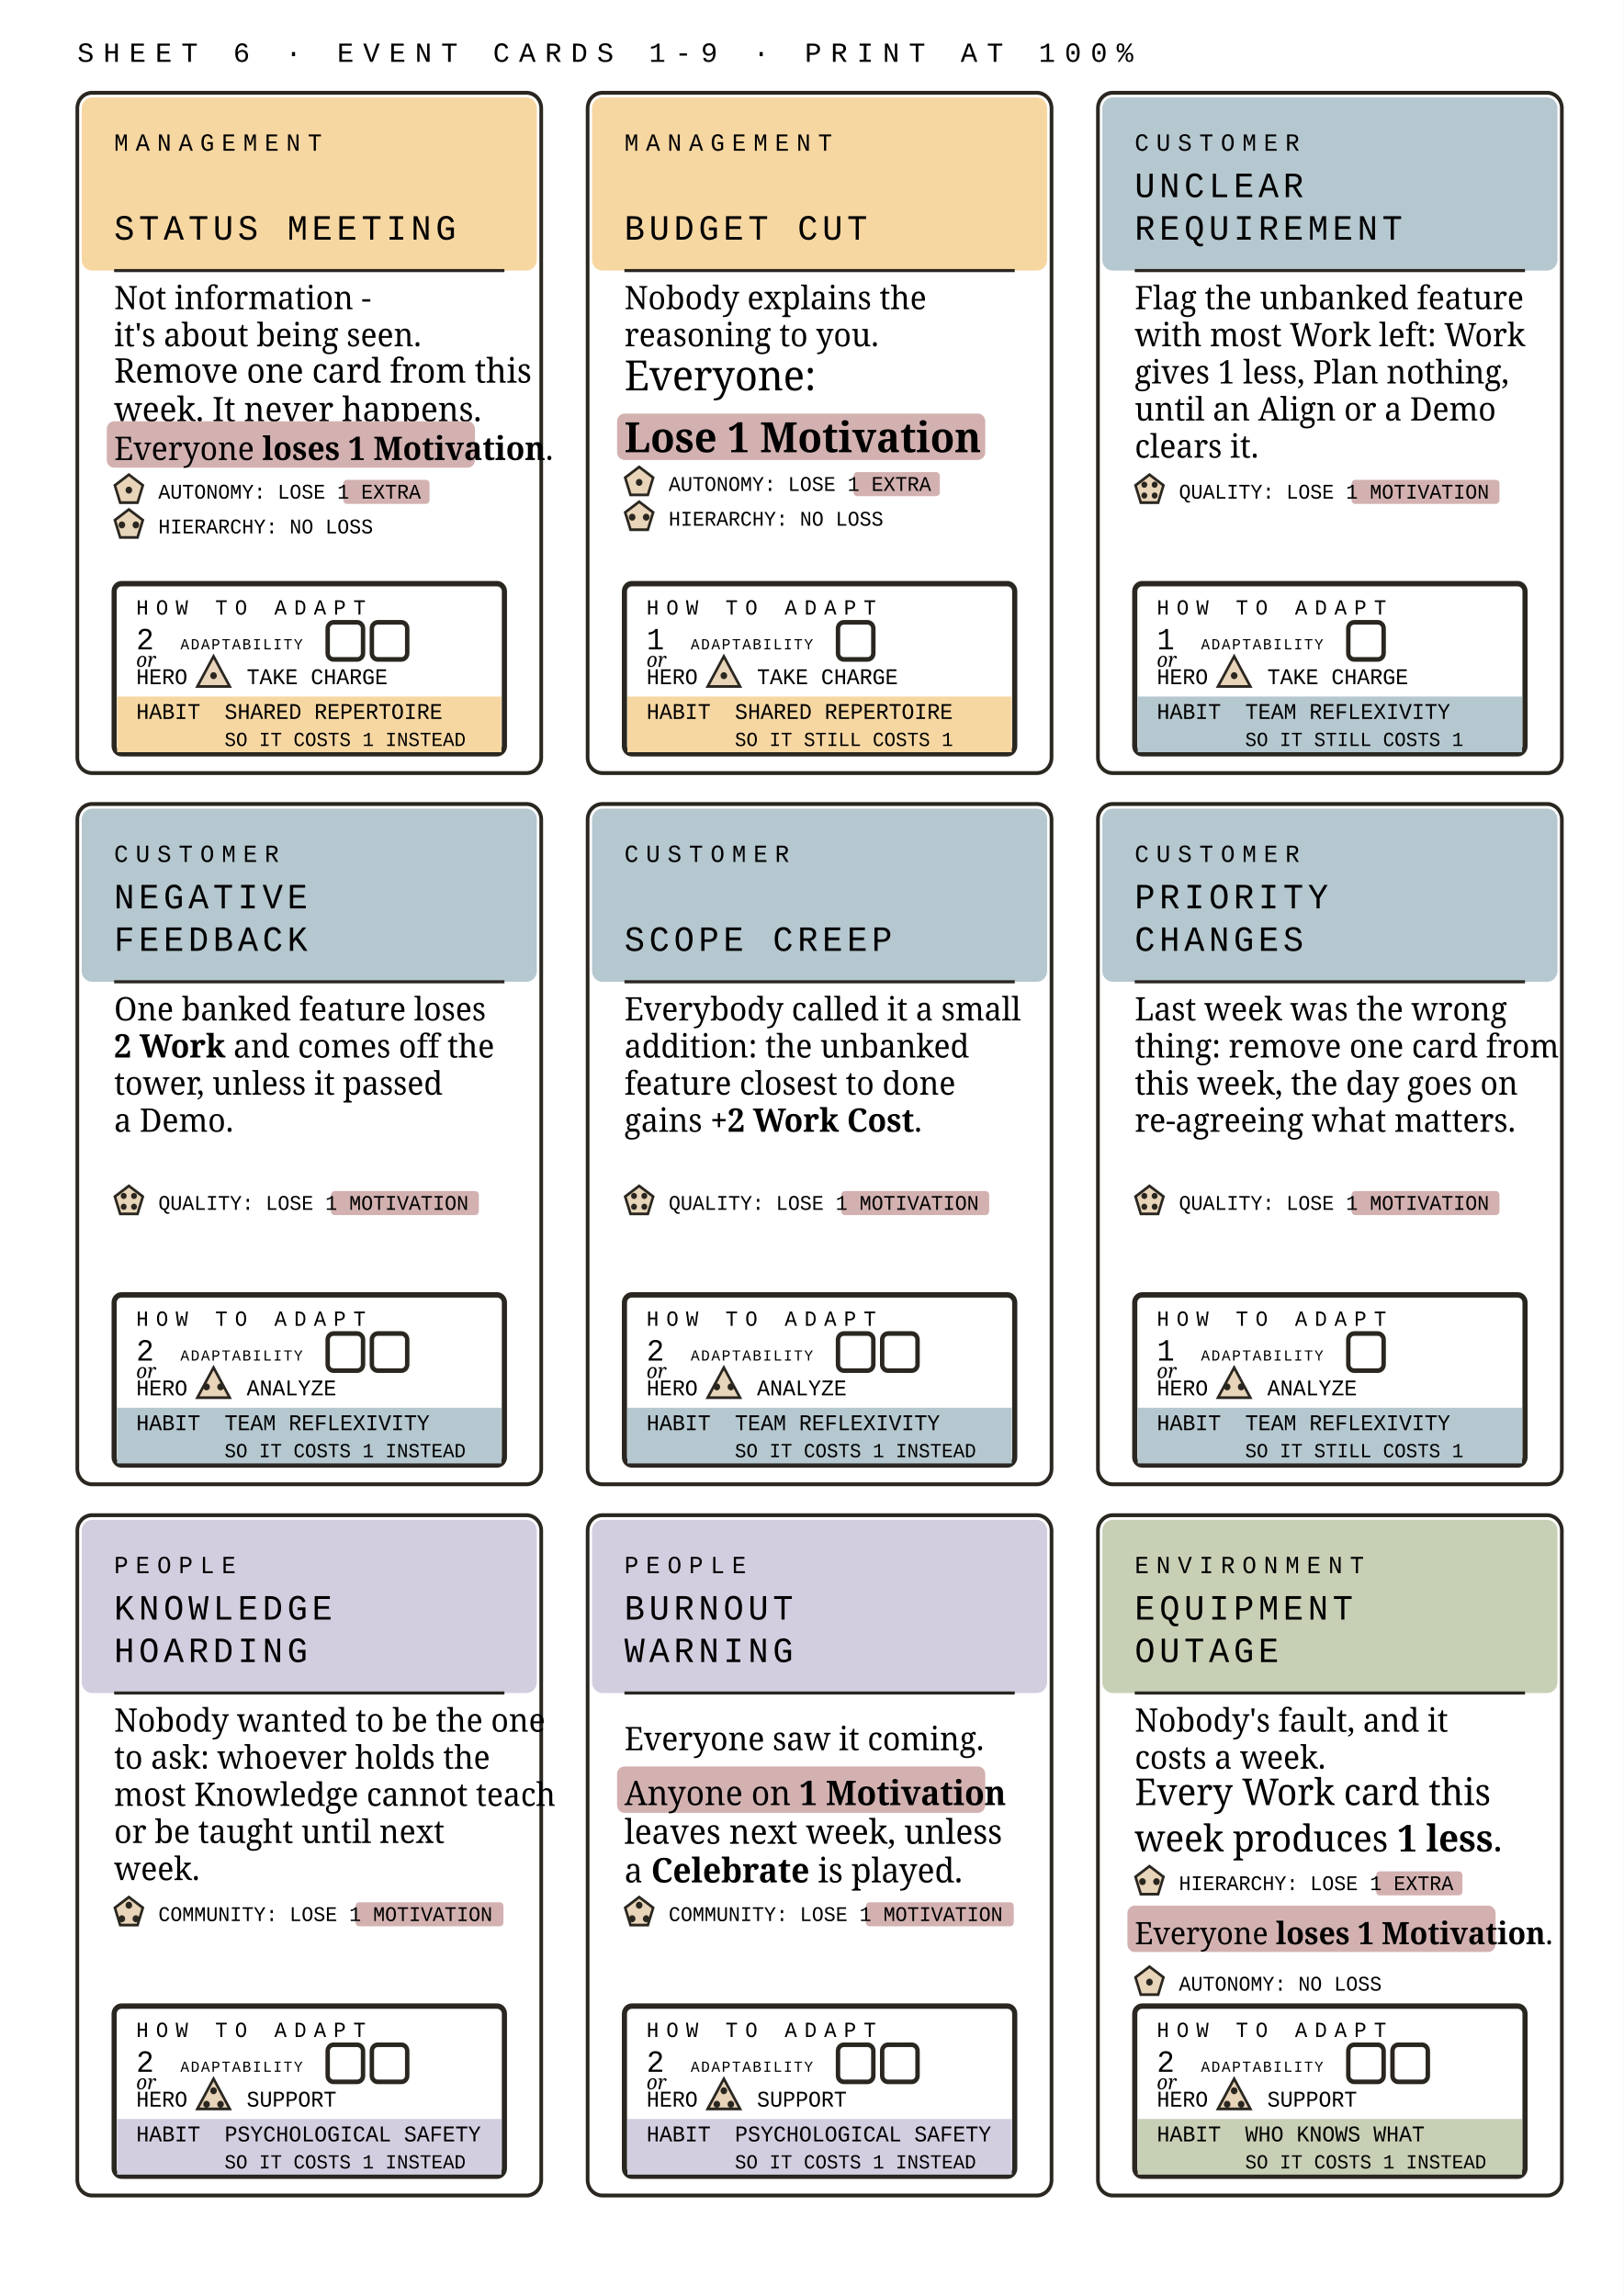
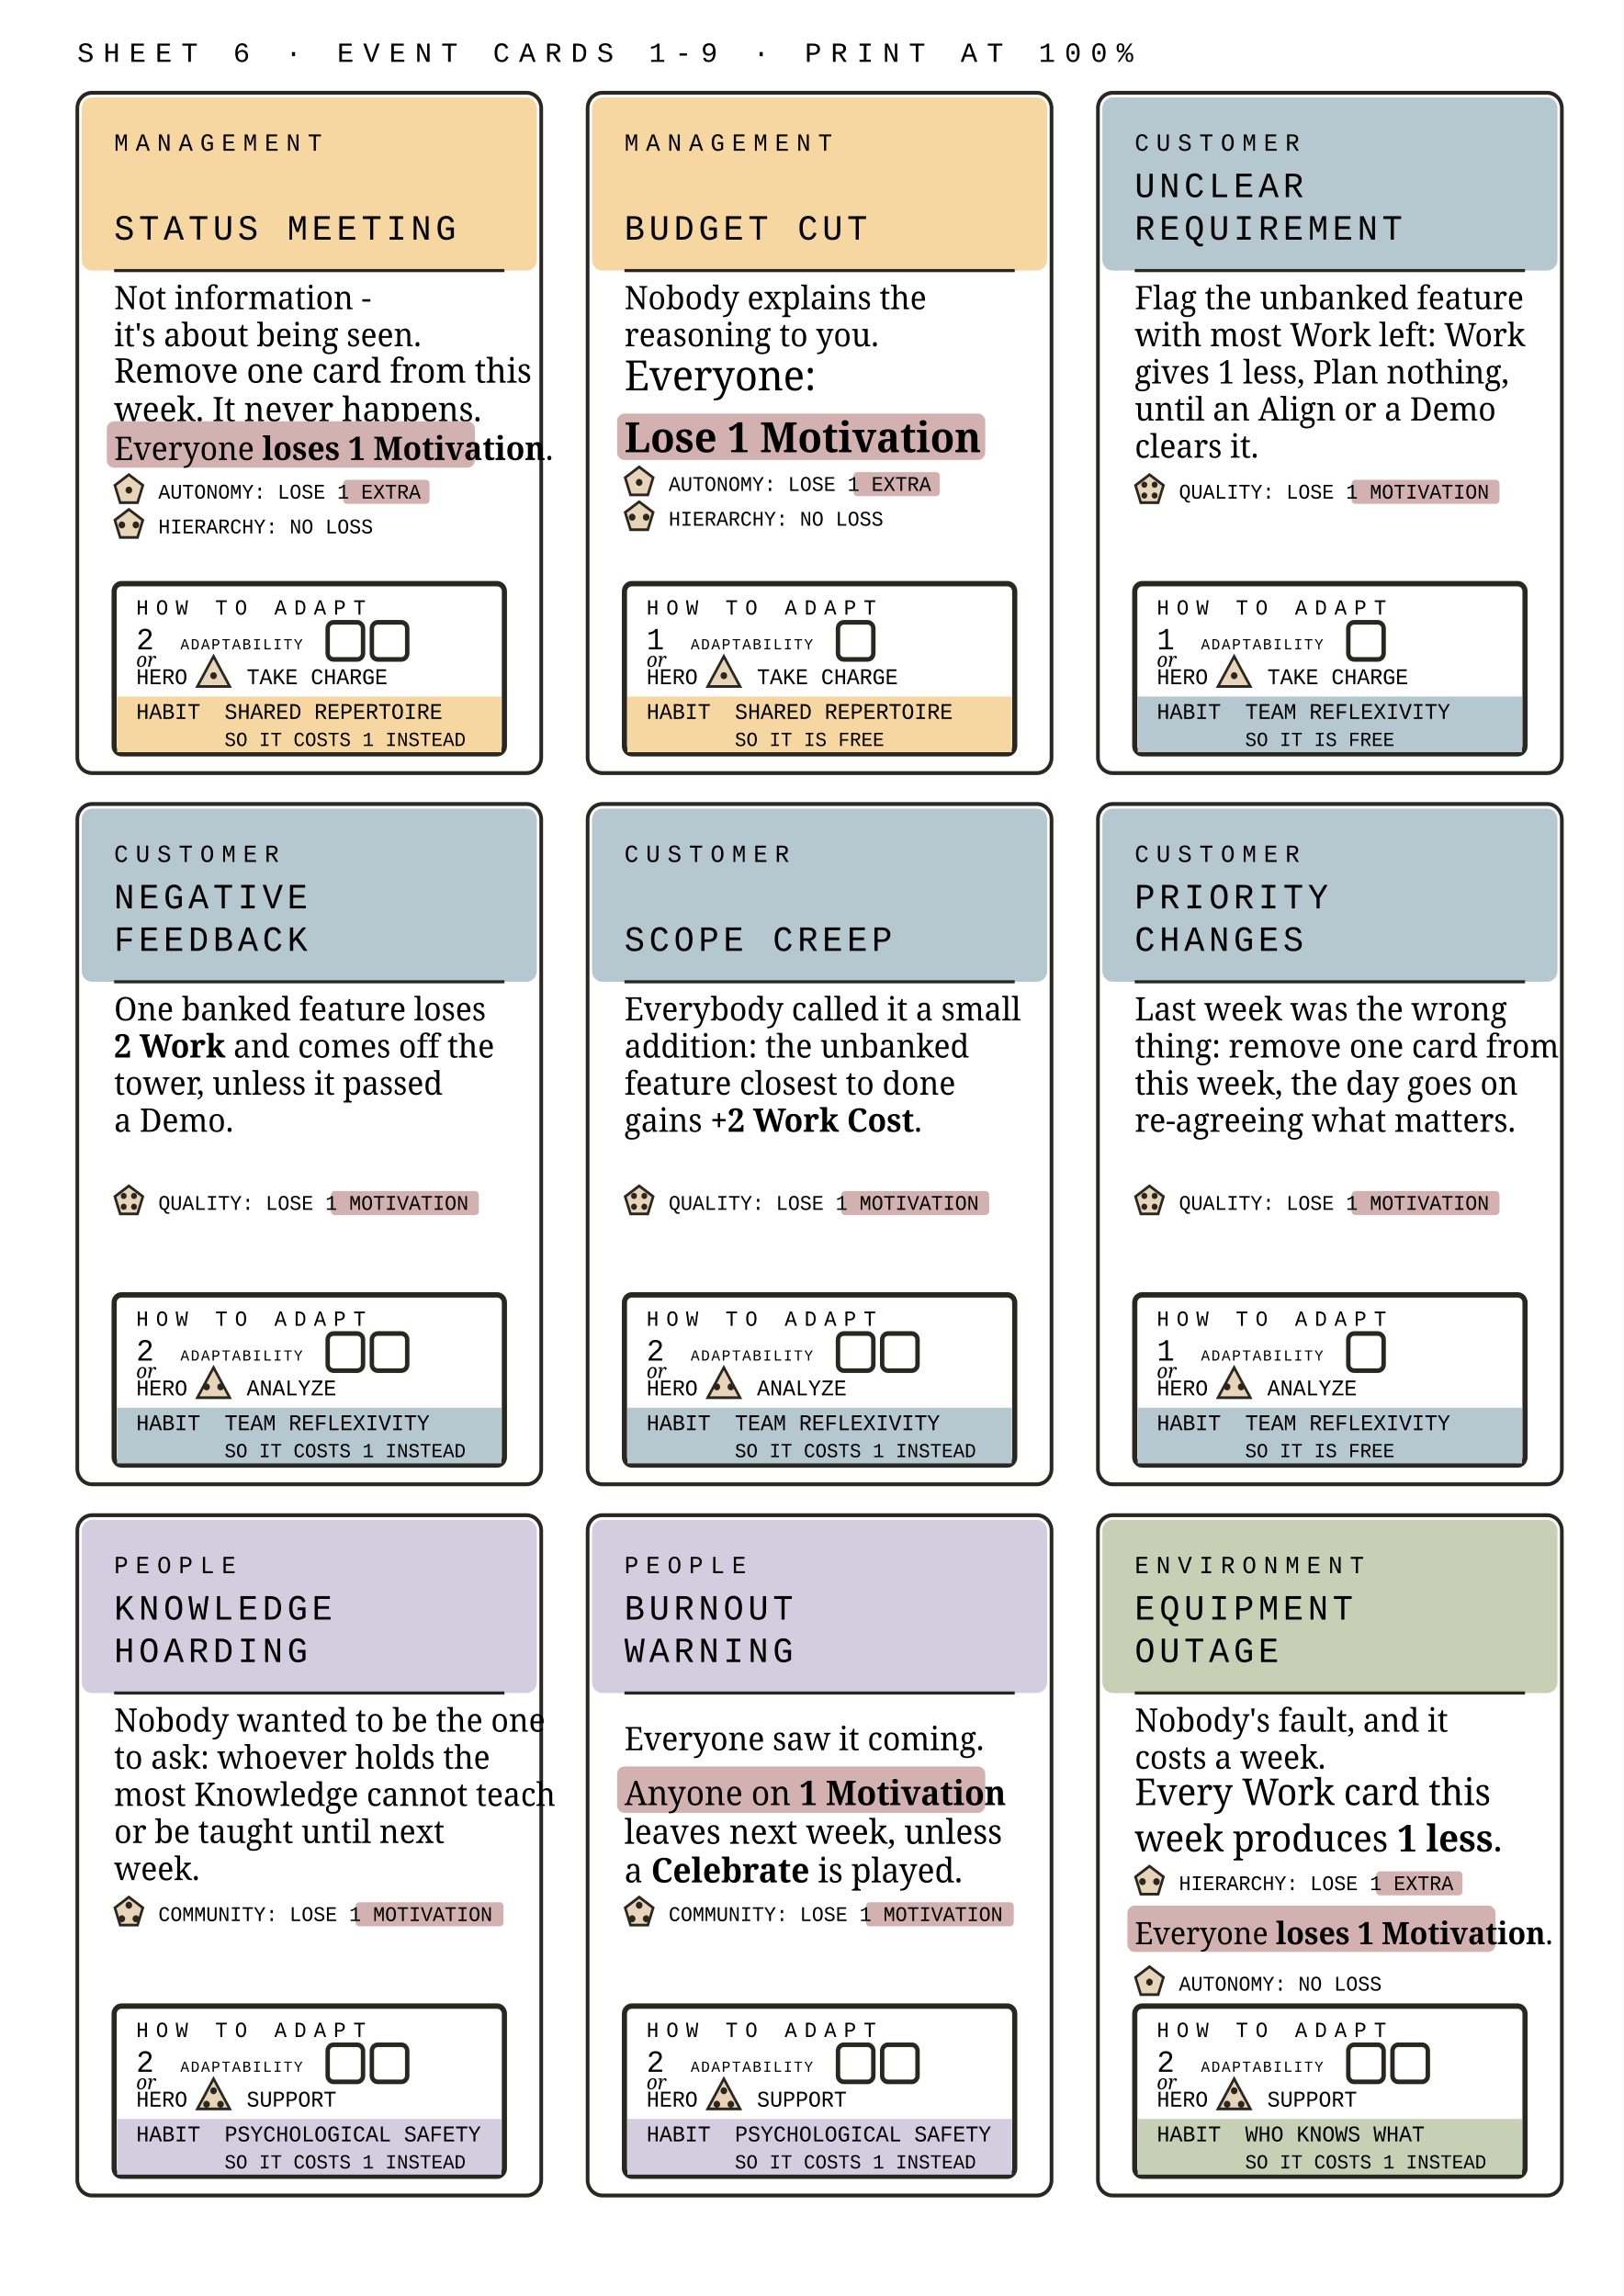
<svg xmlns="http://www.w3.org/2000/svg" width="210mm" height="297mm" viewBox="0 0 210 297">
  <style>
  .s { font-family:"EB Garamond",Garamond,Georgia,serif; fill:#000000; }
  .m { font-family:"IBM Plex Mono","Courier New",monospace; fill:#000000; }
  .c { fill:none; stroke:#2A2620; stroke-width:.5; }
  .h { stroke:#2A2620; stroke-width:.4; fill:none; }
  .w { fill:none; stroke:#2A2620; stroke-width:.7; }
  .q { fill:#000000; }
  .lb { font-family:"IBM Plex Mono","Courier New",monospace; font-size:2.9px; fill:#000000; }
  .vl { font-family:"IBM Plex Mono","Courier New",monospace; font-size:2.9px; fill:#000000; }
  .ic { fill:#E8D4B8; stroke:#2A2620; stroke-width:.35; }
  .pip { fill:#2A2620; stroke:none; }
  /* header tint = the Ledger row that answers this category */
  .cat-ppl  { fill:#D3CEDF; }
  .cat-env  { fill:#C7CFB5; }
  .cat-mgmt { fill:#F7D7A1; }
  .cat-cust { fill:#B5C7CF; }
  .trust { fill:#000000; }
  .capab { fill:#000000; }
  .shpra { fill:#000000; }
  .adapt { fill:#000000; }
</style>
  <defs>
    <g id="i-base">
      <rect x="-2.1" y="-2.1" width="4.2" height="4.2" rx=".3" class="ic" />
    </g>
    <g id="i-head">
      <polygon points="0,-2.5 2.2,1.4 -2.2,1.4" class="ic" />
    </g>
    <g id="i-item">
      <polygon points="0,-2.6 2.6,0 0,2.6 -2.6,0" class="ic" />
    </g>
    <g id="i-torso">
      <polygon points="0,-2 1.9,-.62 1.18,1.62 -1.18,1.62 -1.9,-.62" class="ic" />
    </g>
    <g id="q1">
      <circle cx="0" cy="0" r=".45" class="pip" />
    </g>
    <g id="q2">
      <circle cx="-.95" cy="0" r=".45" class="pip" />
      <circle cx=".95" cy="0" r=".45" class="pip" />
    </g>
    <g id="q3">
      <circle cx="0" cy="-.95" r=".45" class="pip" />
      <circle cx="-.95" cy=".8" r=".45" class="pip" />
      <circle cx=".95" cy=".8" r=".45" class="pip" />
    </g>
    <g id="q4">
      <circle cx="-.7" cy="-.7" r=".4" class="pip" />
      <circle cx=".7" cy="-.7" r=".4" class="pip" />
      <circle cx="-.7" cy=".7" r=".4" class="pip" />
      <circle cx=".7" cy=".7" r=".4" class="pip" />
    </g>
    <g id="q5">
      <circle cx="-.85" cy="-.85" r=".4" class="pip" />
      <circle cx=".85" cy="-.85" r=".4" class="pip" />
      <circle cx="0" cy="0" r=".4" class="pip" />
      <circle cx="-.85" cy=".85" r=".4" class="pip" />
      <circle cx=".85" cy=".85" r=".4" class="pip" />
    </g>
    <g id="status" transform="scale(.952381,1)">
      <rect x=".6" y=".6" width="61.8" height="22.4" rx="1.4" class="cat-mgmt" />
      <rect width="63" height="88" rx="2" class="c" />
      <text x="5" y="7.5" class="m q" font-size="3.2" letter-spacing="1">MANAGEMENT</text>
      <text x="5" y="19" class="m" font-size="4.6" letter-spacing=".6">STATUS MEETING</text>
      <line x1="5" y1="23" x2="58" y2="23" class="h" stroke-width=".7" />
      <text x="5" y="28" class="s" font-size="4.2">Not information -</text>
      <text x="5" y="32.8" class="s" font-size="4.2">it's about being seen.</text>
      <g transform="translate(0,9.5)">
        <text x="5" y="28" class="s" font-size="4.4">Remove one card from this</text>
        <text x="5" y="33" class="s" font-size="4.4">week. It never happens.</text>
        <rect x="4" y="33" width="50" height="6" rx="1" fill="#D3B1B1" />
        <text x="5" y="38" class="s" font-size="4.2">Everyone <tspan font-weight="bold">loses 1 Motivation</tspan>.</text>
        <g transform="translate(7,41.9)">
          <use href="#i-torso" />
          <use href="#q1" />
        </g>
        <rect x="36.11" y="40.57" width="11.72" height="3.11" rx=".5" fill="#D3B1B1" />
        <text x="11" y="43" class="m" font-size="2.7">AUTONOMY: LOSE 1 EXTRA</text>
        <g transform="translate(7,46.4)">
          <use href="#i-torso" />
          <use href="#q2" />
        </g>
        <text x="11" y="47.5" class="m q" font-size="2.7">HIERARCHY: NO LOSS</text>
        <rect x="5" y="54" width="53" height="22" rx="1" class="w" />
        <text x="8" y="58" class="m q" font-size="2.8" letter-spacing="1">HOW TO ADAPT</text>
        <text x="8" y="62.5" class="m" font-size="4">2</text>
        <text x="14" y="62.5" class="m q" font-size="2" letter-spacing=".2">ADAPTABILITY</text>
        <text x="8" y="64.75" class="s q" font-size="2.6" font-style="italic">or</text>
        <rect x="5.4" y="68.6" width="52.2" height="7.2" class="cat-mgmt" />
        <text x="8" y="67" class="lb">HERO</text>
        <g transform="translate(18.5,65.9)">
          <use href="#i-head" />
          <use href="#q1" />
        </g>
        <text x="23" y="67" class="vl">TAKE CHARGE</text>
        <text x="8" y="71.5" class="lb">HABIT</text>
        <text x="20" y="71.5" class="vl shpra">SHARED REPERTOIRE</text>
        <text x="20" y="75" class="m" font-size="2.6">SO IT COSTS 1 INSTEAD</text>
        <use href="#cost2" />
      </g>
    </g>
    <g id="budget" transform="scale(.952381,1)">
      <rect x=".6" y=".6" width="61.8" height="22.4" rx="1.4" class="cat-mgmt" />
      <rect width="63" height="88" rx="2" class="c" />
      <text x="5" y="7.5" class="m q" font-size="3.2" letter-spacing="1">MANAGEMENT</text>
      <text x="5" y="19" class="m" font-size="4.6" letter-spacing=".6">BUDGET CUT</text>
      <line x1="5" y1="23" x2="58" y2="23" class="h" stroke-width=".7" />
      <text x="5" y="28" class="s" font-size="4.2">Nobody explains the</text>
      <text x="5" y="32.8" class="s" font-size="4.2">reasoning to you.</text>
      <g transform="translate(0,9.5)">
        <text x="5" y="29" class="s" font-size="5.4">Everyone:</text>
        <rect x="4" y="32" width="50" height="6" rx="1" fill="#D3B1B1" />
        <text x="5" y="37" class="s" font-size="5.4">
          <tspan font-weight="bold">Lose 1 Motivation</tspan>
        </text>
        <g transform="translate(7,40.9)">
          <use href="#i-torso" />
          <use href="#q1" />
        </g>
        <rect x="36.11" y="39.57" width="11.72" height="3.11" rx=".5" fill="#D3B1B1" />
        <text x="11" y="42" class="m" font-size="2.7">AUTONOMY: LOSE 1 EXTRA</text>
        <g transform="translate(7,45.4)">
          <use href="#i-torso" />
          <use href="#q2" />
        </g>
        <text x="11" y="46.5" class="m q" font-size="2.7">HIERARCHY: NO LOSS</text>
        <rect x="5" y="54" width="53" height="22" rx="1" class="w" />
        <text x="8" y="58" class="m q" font-size="2.8" letter-spacing="1">HOW TO ADAPT</text>
        <text x="8" y="62.5" class="m" font-size="4">1</text>
        <text x="14" y="62.5" class="m q" font-size="2" letter-spacing=".2">ADAPTABILITY</text>
        <text x="8" y="64.75" class="s q" font-size="2.6" font-style="italic">or</text>
        <rect x="5.4" y="68.6" width="52.2" height="7.2" class="cat-mgmt" />
        <text x="8" y="67" class="lb">HERO</text>
        <g transform="translate(18.5,65.9)">
          <use href="#i-head" />
          <use href="#q1" />
        </g>
        <text x="23" y="67" class="vl">TAKE CHARGE</text>
        <text x="8" y="71.5" class="lb">HABIT</text>
        <text x="20" y="71.5" class="vl shpra">SHARED REPERTOIRE</text>
-         <text x="20" y="75" class="m" font-size="2.6">SO IT STILL COSTS 1</text>
+         <text x="20" y="75" class="m" font-size="2.6">SO IT IS FREE</text>
        <use href="#cost1" />
      </g>
    </g>
    <g id="unclear" transform="scale(.952381,1)">
      <rect x=".6" y=".6" width="61.8" height="22.4" rx="1.4" class="cat-cust" />
      <rect width="63" height="88" rx="2" class="c" />
      <text x="5" y="7.5" class="m q" font-size="3.2" letter-spacing="1">CUSTOMER</text>
      <text x="5" y="13.5" class="m" font-size="4.6" letter-spacing=".6">UNCLEAR</text>
      <text x="5" y="19" class="m" font-size="4.6" letter-spacing=".6">REQUIREMENT</text>
      <line x1="5" y1="23" x2="58" y2="23" class="h" stroke-width=".7" />
      <text x="5" y="28" class="s" font-size="4.2">Flag the unbanked feature</text>
      <text x="5" y="32.8" class="s" font-size="4.2">with most Work left: Work</text>
      <text x="5" y="37.6" class="s" font-size="4.2">gives 1 less, Plan nothing,</text>
      <text x="5" y="42.4" class="s" font-size="4.2">until an Align or a Demo</text>
      <text x="5" y="47.2" class="s" font-size="4.2">clears it.</text>
      <g transform="translate(0,9.5)">
        <g transform="translate(7,41.9)">
          <use href="#i-torso" />
          <use href="#q4" />
        </g>
        <rect x="34.44" y="40.57" width="20.09" height="3.11" rx=".5" fill="#D3B1B1" />
        <text x="11" y="43" class="m" font-size="2.7">QUALITY: LOSE 1 MOTIVATION</text>
        <rect x="5" y="54" width="53" height="22" rx="1" class="w" />
        <text x="8" y="58" class="m q" font-size="2.8" letter-spacing="1">HOW TO ADAPT</text>
        <text x="8" y="62.5" class="m" font-size="4">1</text>
        <text x="14" y="62.5" class="m q" font-size="2" letter-spacing=".2">ADAPTABILITY</text>
        <text x="8" y="64.75" class="s q" font-size="2.6" font-style="italic">or</text>
        <rect x="5.4" y="68.6" width="52.2" height="7.2" class="cat-cust" />
        <text x="8" y="67" class="lb">HERO</text>
        <g transform="translate(18.5,65.9)">
          <use href="#i-head" />
          <use href="#q1" />
        </g>
        <text x="23" y="67" class="vl">TAKE CHARGE</text>
        <text x="8" y="71.5" class="lb">HABIT</text>
        <text x="20" y="71.5" class="vl adapt">TEAM REFLEXIVITY</text>
-         <text x="20" y="75" class="m" font-size="2.6">SO IT STILL COSTS 1</text>
+         <text x="20" y="75" class="m" font-size="2.6">SO IT IS FREE</text>
        <use href="#cost1" />
      </g>
    </g>
    <g id="feedback" transform="scale(.952381,1)">
      <rect x=".6" y=".6" width="61.8" height="22.4" rx="1.4" class="cat-cust" />
      <rect width="63" height="88" rx="2" class="c" />
      <text x="5" y="7.5" class="m q" font-size="3.2" letter-spacing="1">CUSTOMER</text>
      <text x="5" y="13.5" class="m" font-size="4.6" letter-spacing=".6">NEGATIVE</text>
      <text x="5" y="19" class="m" font-size="4.6" letter-spacing=".6">FEEDBACK</text>
      <line x1="5" y1="23" x2="58" y2="23" class="h" stroke-width=".7" />
      <text x="5" y="28" class="s" font-size="4.2">One banked feature loses</text>
      <text x="5" y="32.8" class="s" font-size="4.2">
        <tspan font-weight="bold">2 Work</tspan> and comes off the</text>
      <text x="5" y="37.6" class="s" font-size="4.2">tower, unless it passed</text>
      <text x="5" y="42.4" class="s" font-size="4.2">a Demo.</text>
      <g transform="translate(0,9.5)">
        <g transform="translate(7,41.9)">
          <use href="#i-torso" />
          <use href="#q4" />
        </g>
        <rect x="34.44" y="40.57" width="20.09" height="3.11" rx=".5" fill="#D3B1B1" />
        <text x="11" y="43" class="m" font-size="2.7">QUALITY: LOSE 1 MOTIVATION</text>
        <rect x="5" y="54" width="53" height="22" rx="1" class="w" />
        <text x="8" y="58" class="m q" font-size="2.8" letter-spacing="1">HOW TO ADAPT</text>
        <text x="8" y="62.5" class="m" font-size="4">2</text>
        <text x="14" y="62.5" class="m q" font-size="2" letter-spacing=".2">ADAPTABILITY</text>
        <text x="8" y="64.75" class="s q" font-size="2.6" font-style="italic">or</text>
        <rect x="5.4" y="68.6" width="52.2" height="7.2" class="cat-cust" />
        <text x="8" y="67" class="lb">HERO</text>
        <g transform="translate(18.5,65.9)">
          <use href="#i-head" />
          <use href="#q2" />
        </g>
        <text x="23" y="67" class="vl">ANALYZE</text>
        <text x="8" y="71.5" class="lb">HABIT</text>
        <text x="20" y="71.5" class="vl adapt">TEAM REFLEXIVITY</text>
        <text x="20" y="75" class="m" font-size="2.6">SO IT COSTS 1 INSTEAD</text>
        <use href="#cost2" />
      </g>
    </g>
    <g id="scope" transform="scale(.952381,1)">
      <rect x=".6" y=".6" width="61.8" height="22.4" rx="1.4" class="cat-cust" />
      <rect width="63" height="88" rx="2" class="c" />
      <text x="5" y="7.5" class="m q" font-size="3.2" letter-spacing="1">CUSTOMER</text>
      <text x="5" y="19" class="m" font-size="4.6" letter-spacing=".6">SCOPE CREEP</text>
      <line x1="5" y1="23" x2="58" y2="23" class="h" stroke-width=".7" />
      <text x="5" y="28" class="s" font-size="4.2">Everybody called it a small</text>
      <text x="5" y="32.8" class="s" font-size="4.2">addition: the unbanked</text>
      <text x="5" y="37.6" class="s" font-size="4.2">feature closest to done</text>
      <text x="5" y="42.4" class="s" font-size="4.2">gains <tspan font-weight="bold">+2 Work Cost</tspan>.</text>
      <g transform="translate(0,9.5)">
        <g transform="translate(7,41.9)">
          <use href="#i-torso" />
          <use href="#q4" />
        </g>
        <rect x="34.44" y="40.57" width="20.09" height="3.11" rx=".5" fill="#D3B1B1" />
        <text x="11" y="43" class="m" font-size="2.7">QUALITY: LOSE 1 MOTIVATION</text>
        <rect x="5" y="54" width="53" height="22" rx="1" class="w" />
        <text x="8" y="58" class="m q" font-size="2.8" letter-spacing="1">HOW TO ADAPT</text>
        <text x="8" y="62.5" class="m" font-size="4">2</text>
        <text x="14" y="62.5" class="m q" font-size="2" letter-spacing=".2">ADAPTABILITY</text>
        <text x="8" y="64.75" class="s q" font-size="2.6" font-style="italic">or</text>
        <rect x="5.4" y="68.6" width="52.2" height="7.2" class="cat-cust" />
        <text x="8" y="67" class="lb">HERO</text>
        <g transform="translate(18.5,65.9)">
          <use href="#i-head" />
          <use href="#q2" />
        </g>
        <text x="23" y="67" class="vl">ANALYZE</text>
        <text x="8" y="71.5" class="lb">HABIT</text>
        <text x="20" y="71.5" class="vl adapt">TEAM REFLEXIVITY</text>
        <text x="20" y="75" class="m" font-size="2.6">SO IT COSTS 1 INSTEAD</text>
        <use href="#cost2" />
      </g>
    </g>
    <g id="priority" transform="scale(.952381,1)">
      <rect x=".6" y=".6" width="61.8" height="22.4" rx="1.4" class="cat-cust" />
      <rect width="63" height="88" rx="2" class="c" />
      <text x="5" y="7.5" class="m q" font-size="3.2" letter-spacing="1">CUSTOMER</text>
      <text x="5" y="13.5" class="m" font-size="4.6" letter-spacing=".6">PRIORITY</text>
      <text x="5" y="19" class="m" font-size="4.6" letter-spacing=".6">CHANGES</text>
      <line x1="5" y1="23" x2="58" y2="23" class="h" stroke-width=".7" />
      <text x="5" y="28" class="s" font-size="4.2">Last week was the wrong</text>
      <text x="5" y="32.8" class="s" font-size="4.2">thing: remove one card from</text>
      <text x="5" y="37.6" class="s" font-size="4.2">this week, the day goes on</text>
      <text x="5" y="42.4" class="s" font-size="4.2">re-agreeing what matters.</text>
      <g transform="translate(0,9.5)">
        <g transform="translate(7,41.9)">
          <use href="#i-torso" />
          <use href="#q4" />
        </g>
        <rect x="34.44" y="40.57" width="20.09" height="3.11" rx=".5" fill="#D3B1B1" />
        <text x="11" y="43" class="m" font-size="2.7">QUALITY: LOSE 1 MOTIVATION</text>
        <rect x="5" y="54" width="53" height="22" rx="1" class="w" />
        <text x="8" y="58" class="m q" font-size="2.8" letter-spacing="1">HOW TO ADAPT</text>
        <text x="8" y="62.5" class="m" font-size="4">1</text>
        <text x="14" y="62.5" class="m q" font-size="2" letter-spacing=".2">ADAPTABILITY</text>
        <text x="8" y="64.75" class="s q" font-size="2.6" font-style="italic">or</text>
        <rect x="5.4" y="68.6" width="52.2" height="7.2" class="cat-cust" />
        <text x="8" y="67" class="lb">HERO</text>
        <g transform="translate(18.5,65.9)">
          <use href="#i-head" />
          <use href="#q2" />
        </g>
        <text x="23" y="67" class="vl">ANALYZE</text>
        <text x="8" y="71.5" class="lb">HABIT</text>
        <text x="20" y="71.5" class="vl adapt">TEAM REFLEXIVITY</text>
-         <text x="20" y="75" class="m" font-size="2.6">SO IT STILL COSTS 1</text>
+         <text x="20" y="75" class="m" font-size="2.6">SO IT IS FREE</text>
        <use href="#cost1" />
      </g>
    </g>
    <g id="hoarding" transform="scale(.952381,1)">
      <rect x=".6" y=".6" width="61.8" height="22.4" rx="1.4" class="cat-ppl" />
      <rect width="63" height="88" rx="2" class="c" />
      <text x="5" y="7.5" class="m q" font-size="3.2" letter-spacing="1">PEOPLE</text>
      <text x="5" y="13.5" class="m" font-size="4.6" letter-spacing=".6">KNOWLEDGE</text>
      <text x="5" y="19" class="m" font-size="4.6" letter-spacing=".6">HOARDING</text>
      <line x1="5" y1="23" x2="58" y2="23" class="h" stroke-width=".7" />
      <text x="5" y="28" class="s" font-size="4.2">Nobody wanted to be the one</text>
      <text x="5" y="32.8" class="s" font-size="4.2">to ask: whoever holds the</text>
      <text x="5" y="37.6" class="s" font-size="4.2">most Knowledge cannot teach</text>
      <text x="5" y="42.4" class="s" font-size="4.2">or be taught until next</text>
      <text x="5" y="47.2" class="s" font-size="4.2">week.</text>
      <g transform="translate(0,9.5)">
        <g transform="translate(7,41.9)">
          <use href="#i-torso" />
          <use href="#q3" />
        </g>
        <rect x="37.78" y="40.57" width="20.09" height="3.11" rx=".5" fill="#D3B1B1" />
        <text x="11" y="43" class="m" font-size="2.7">COMMUNITY: LOSE 1 MOTIVATION</text>
        <rect x="5" y="54" width="53" height="22" rx="1" class="w" />
        <text x="8" y="58" class="m q" font-size="2.8" letter-spacing="1">HOW TO ADAPT</text>
        <text x="8" y="62.5" class="m" font-size="4">2</text>
        <text x="14" y="62.5" class="m q" font-size="2" letter-spacing=".2">ADAPTABILITY</text>
        <text x="8" y="64.75" class="s q" font-size="2.6" font-style="italic">or</text>
        <rect x="5.4" y="68.6" width="52.2" height="7.2" class="cat-ppl" />
        <text x="8" y="67" class="lb">HERO</text>
        <g transform="translate(18.5,65.9)">
          <use href="#i-head" />
          <use href="#q3" />
        </g>
        <text x="23" y="67" class="vl">SUPPORT</text>
        <text x="8" y="71.5" class="lb">HABIT</text>
        <text x="20" y="71.5" class="vl trust">PSYCHOLOGICAL SAFETY</text>
        <text x="20" y="75" class="m" font-size="2.6">SO IT COSTS 1 INSTEAD</text>
        <use href="#cost2" />
      </g>
    </g>
    <g id="burnout" transform="scale(.952381,1)">
      <rect x=".6" y=".6" width="61.8" height="22.4" rx="1.4" class="cat-ppl" />
      <rect width="63" height="88" rx="2" class="c" />
      <text x="5" y="7.5" class="m q" font-size="3.2" letter-spacing="1">PEOPLE</text>
      <text x="5" y="13.5" class="m" font-size="4.6" letter-spacing=".6">BURNOUT</text>
      <text x="5" y="19" class="m" font-size="4.6" letter-spacing=".6">WARNING</text>
      <line x1="5" y1="23" x2="58" y2="23" class="h" stroke-width=".7" />
      <text x="5" y="30.4" class="s" font-size="4.2">Everyone saw it coming.</text>
      <g transform="translate(0,9.5)">
        <rect x="4" y="23" width="50" height="6" rx="1" fill="#D3B1B1" />
        <text x="5" y="28" class="s" font-size="4.4">Anyone on <tspan font-weight="bold">1 Motivation</tspan>
        </text>
        <text x="5" y="33" class="s" font-size="4.4">leaves next week, unless</text>
        <text x="5" y="38" class="s" font-size="4.4">a <tspan font-weight="bold">Celebrate</tspan> is played.</text>
        <g transform="translate(7,41.9)">
          <use href="#i-torso" />
          <use href="#q3" />
        </g>
        <rect x="37.78" y="40.57" width="20.09" height="3.11" rx=".5" fill="#D3B1B1" />
        <text x="11" y="43" class="m" font-size="2.7">COMMUNITY: LOSE 1 MOTIVATION</text>
        <rect x="5" y="54" width="53" height="22" rx="1" class="w" />
        <text x="8" y="58" class="m q" font-size="2.8" letter-spacing="1">HOW TO ADAPT</text>
        <text x="8" y="62.5" class="m" font-size="4">2</text>
        <text x="14" y="62.5" class="m q" font-size="2" letter-spacing=".2">ADAPTABILITY</text>
        <text x="8" y="64.75" class="s q" font-size="2.6" font-style="italic">or</text>
        <rect x="5.4" y="68.6" width="52.2" height="7.2" class="cat-ppl" />
        <text x="8" y="67" class="lb">HERO</text>
        <g transform="translate(18.5,65.9)">
          <use href="#i-head" />
          <use href="#q3" />
        </g>
        <text x="23" y="67" class="vl">SUPPORT</text>
        <text x="8" y="71.5" class="lb">HABIT</text>
        <text x="20" y="71.5" class="vl trust">PSYCHOLOGICAL SAFETY</text>
        <text x="20" y="75" class="m" font-size="2.6">SO IT COSTS 1 INSTEAD</text>
        <use href="#cost2" />
      </g>
    </g>
    <g id="outage" transform="scale(.952381,1)">
      <rect x=".6" y=".6" width="61.8" height="22.4" rx="1.4" class="cat-env" />
      <rect width="63" height="88" rx="2" class="c" />
      <text x="5" y="7.5" class="m q" font-size="3.2" letter-spacing="1">ENVIRONMENT</text>
      <text x="5" y="13.5" class="m" font-size="4.6" letter-spacing=".6">EQUIPMENT</text>
      <text x="5" y="19" class="m" font-size="4.6" letter-spacing=".6">OUTAGE</text>
      <line x1="5" y1="23" x2="58" y2="23" class="h" stroke-width=".7" />
      <text x="5" y="28" class="s" font-size="4.2">Nobody's fault, and it</text>
      <text x="5" y="32.8" class="s" font-size="4.2">costs a week.</text>
      <g transform="translate(0,9.5)">
        <text x="5" y="28" class="s" font-size="4.8">Every Work card this</text>
        <text x="5" y="34" class="s" font-size="4.8">week produces <tspan font-weight="bold">1 less</tspan>.</text>
        <g transform="translate(7,37.9)">
          <use href="#i-torso" />
          <use href="#q2" />
        </g>
        <rect x="37.78" y="36.57" width="11.72" height="3.11" rx=".5" fill="#D3B1B1" />
        <text x="11" y="39" class="m" font-size="2.7">HIERARCHY: LOSE 1 EXTRA</text>
        <rect x="4" y="41" width="50" height="6" rx="1" fill="#D3B1B1" />
        <text x="5" y="46" class="s" font-size="4">Everyone <tspan font-weight="bold">loses 1 Motivation</tspan>.</text>
        <g transform="translate(7,50.9)">
          <use href="#i-torso" />
          <use href="#q1" />
        </g>
        <text x="11" y="52" class="m q" font-size="2.7">AUTONOMY: NO LOSS</text>
        <rect x="5" y="54" width="53" height="22" rx="1" class="w" />
        <text x="8" y="58" class="m q" font-size="2.8" letter-spacing="1">HOW TO ADAPT</text>
        <text x="8" y="62.5" class="m" font-size="4">2</text>
        <text x="14" y="62.5" class="m q" font-size="2" letter-spacing=".2">ADAPTABILITY</text>
        <text x="8" y="64.75" class="s q" font-size="2.6" font-style="italic">or</text>
        <rect x="5.4" y="68.6" width="52.2" height="7.2" class="cat-env" />
        <text x="8" y="67" class="lb">HERO</text>
        <g transform="translate(18.5,65.9)">
          <use href="#i-head" />
          <use href="#q3" />
        </g>
        <text x="23" y="67" class="vl">SUPPORT</text>
        <text x="8" y="71.5" class="lb">HABIT</text>
        <text x="20" y="71.5" class="vl capab">WHO KNOWS WHAT</text>
        <text x="20" y="75" class="m" font-size="2.6">SO IT COSTS 1 INSTEAD</text>
        <use href="#cost2" />
      </g>
    </g>
    <g id="cost1" fill="none" stroke="#2A2620" stroke-width=".6">
      <rect x="34" y="59" width="4.8" height="4.8" rx=".8" />
    </g>
    <g id="cost2" fill="none" stroke="#2A2620" stroke-width=".6">
      <rect x="34" y="59" width="4.8" height="4.8" rx=".8" />
      <rect x="40" y="59" width="4.8" height="4.8" rx=".8" />
    </g>
    <g id="cost3" fill="none" stroke="#2A2620" stroke-width=".6">
      <rect x="34" y="59" width="4.8" height="4.8" rx=".8" />
      <rect x="40" y="59" width="4.8" height="4.8" rx=".8" />
      <rect x="46" y="59" width="4.8" height="4.8" rx=".8" />
    </g>
  </defs>
  <rect width="210" height="297" fill="#FFFFFF" />
  <text x="10" y="8" class="m" font-size="3.6" letter-spacing="1.2">SHEET 6 · EVENT CARDS 1-9 · PRINT AT 100%</text>
  <use href="#status" x="10" y="12" />
  <use href="#budget" x="76" y="12" />
  <use href="#unclear" x="142" y="12" />
  <use href="#feedback" x="10" y="104" />
  <use href="#scope" x="76" y="104" />
  <use href="#priority" x="142" y="104" />
  <use href="#hoarding" x="10" y="196" />
  <use href="#burnout" x="76" y="196" />
  <use href="#outage" x="142" y="196" />
</svg>
